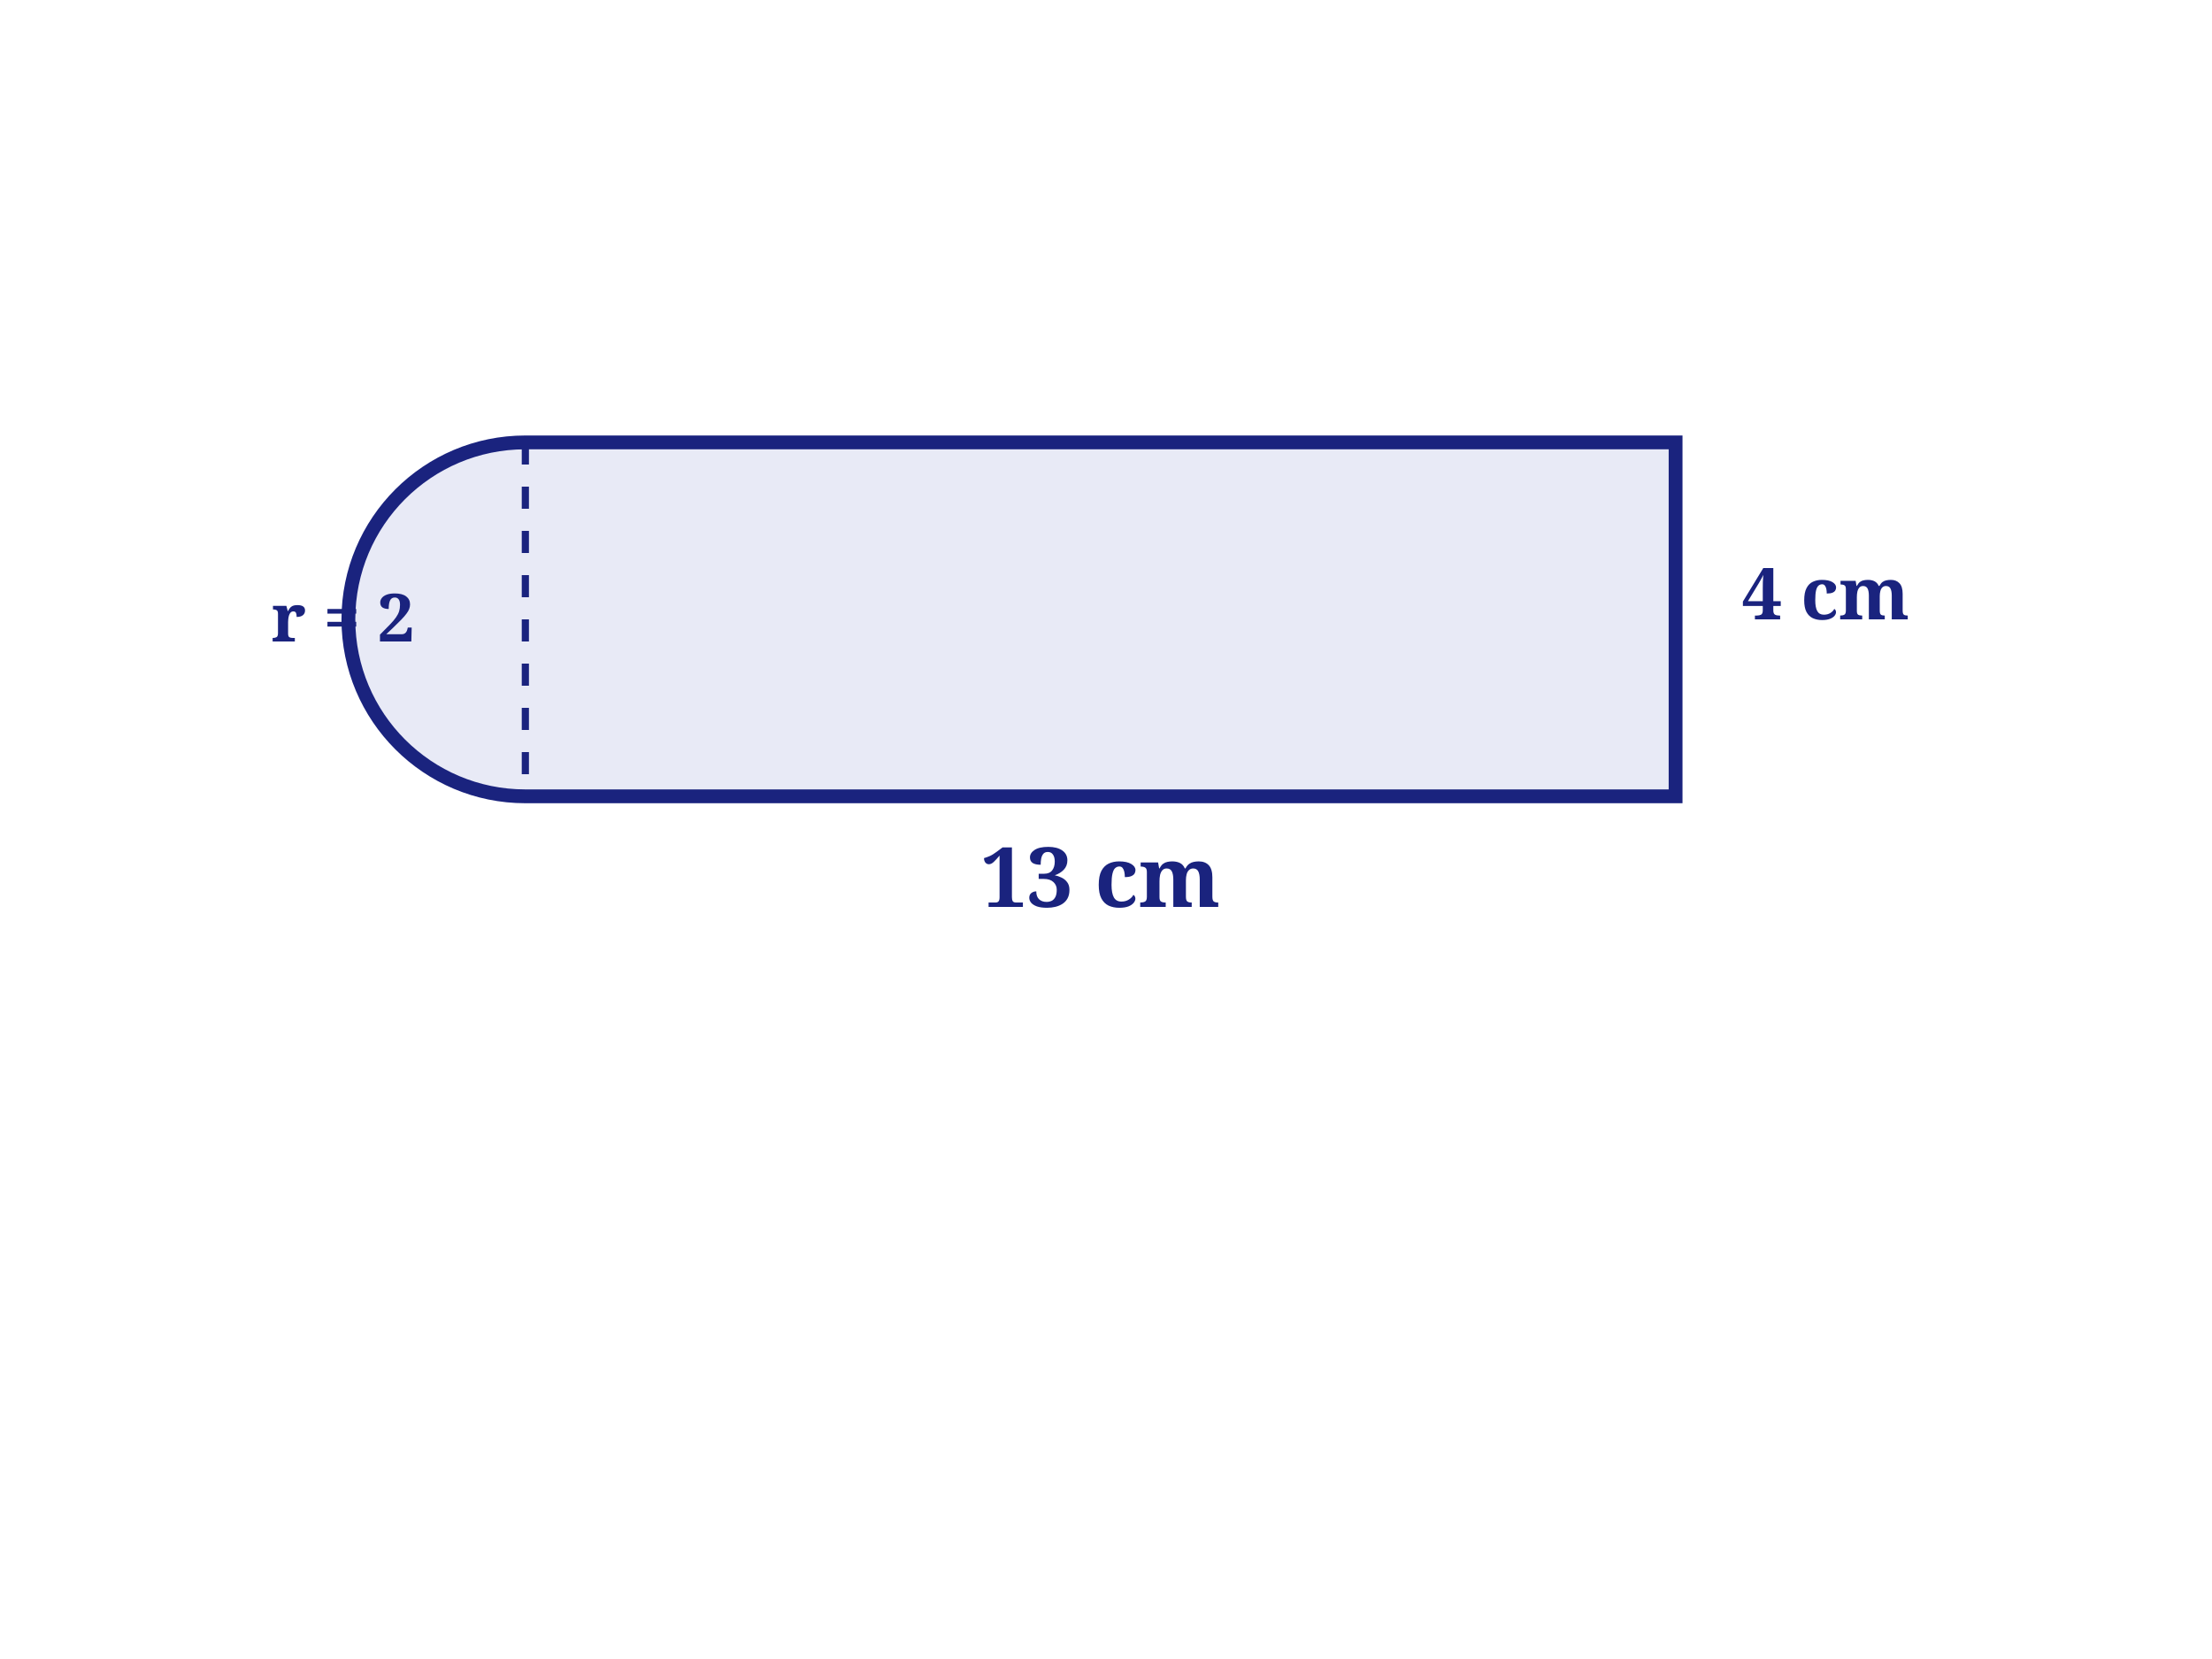
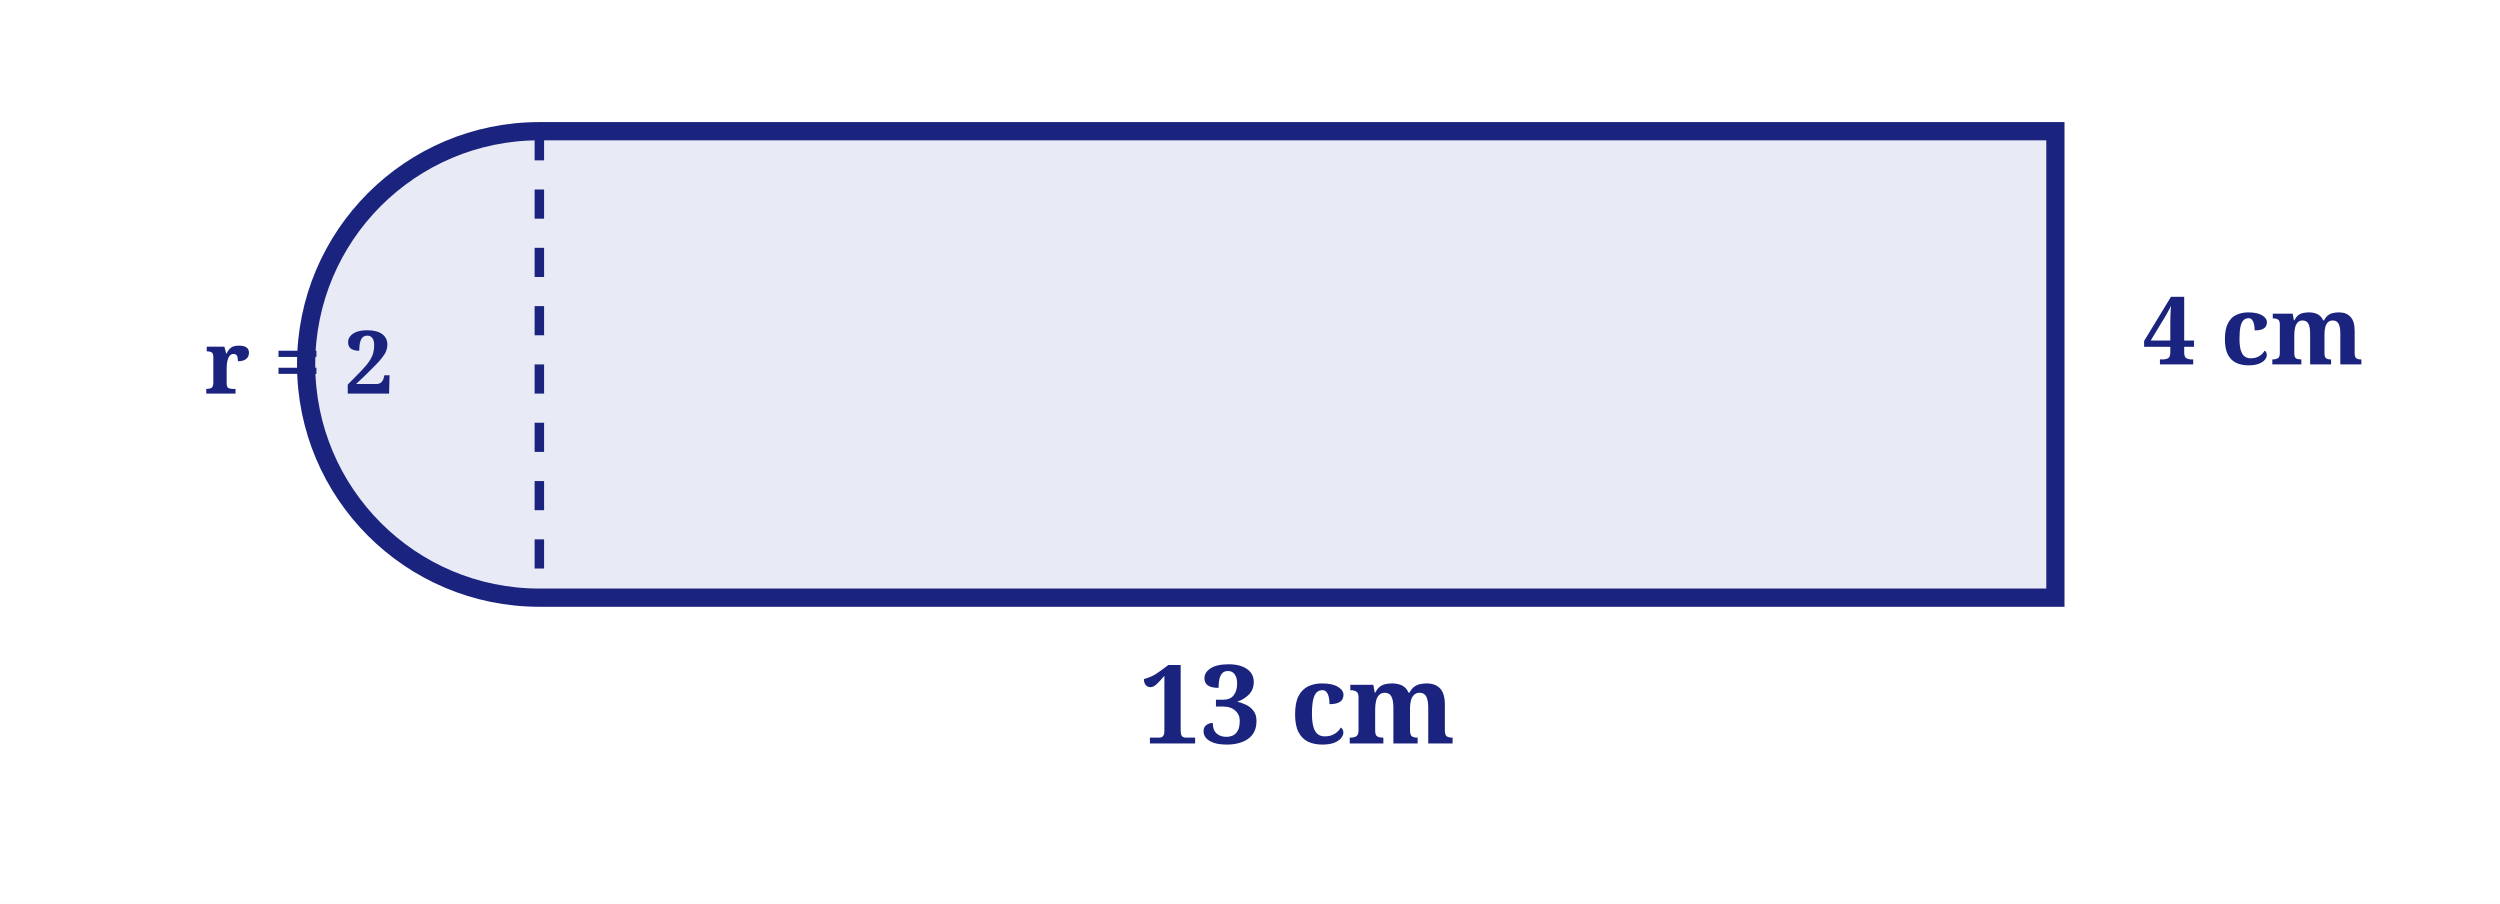
- <svg xmlns="http://www.w3.org/2000/svg" viewBox="0 0 400 300" role="img" aria-labelledby="t d">
-   <rect x="0" y="0" width="400" height="300" fill="#ffffff" />
+ <svg xmlns="http://www.w3.org/2000/svg" viewBox="21 62 343 124" role="img" aria-labelledby="t d">
+   <rect x="21" y="62" width="343" height="124" fill="#ffffff" />
  <path d="M95,80 h208 v64 h-208 a32,32 0 0 1 0,-64 Z" fill="#e8eaf6" stroke="#1a237e" stroke-width="2.5" />
  <line x1="95" y1="80" x2="95" y2="144" stroke="#1a237e" stroke-width="1.3" stroke-dasharray="4,4" />
  <text x="199" y="164" text-anchor="middle" font-size="15" fill="#1a237e" font-weight="600" font-family="Georgia, serif">13 cm</text>
  <text x="315" y="112" text-anchor="start" font-size="13" fill="#1a237e" font-weight="600" font-family="Georgia, serif">4 cm</text>
  <text x="75" y="116" text-anchor="end" font-size="12" fill="#1a237e" font-weight="600" font-family="Georgia, serif">r = 2</text>
</svg>
